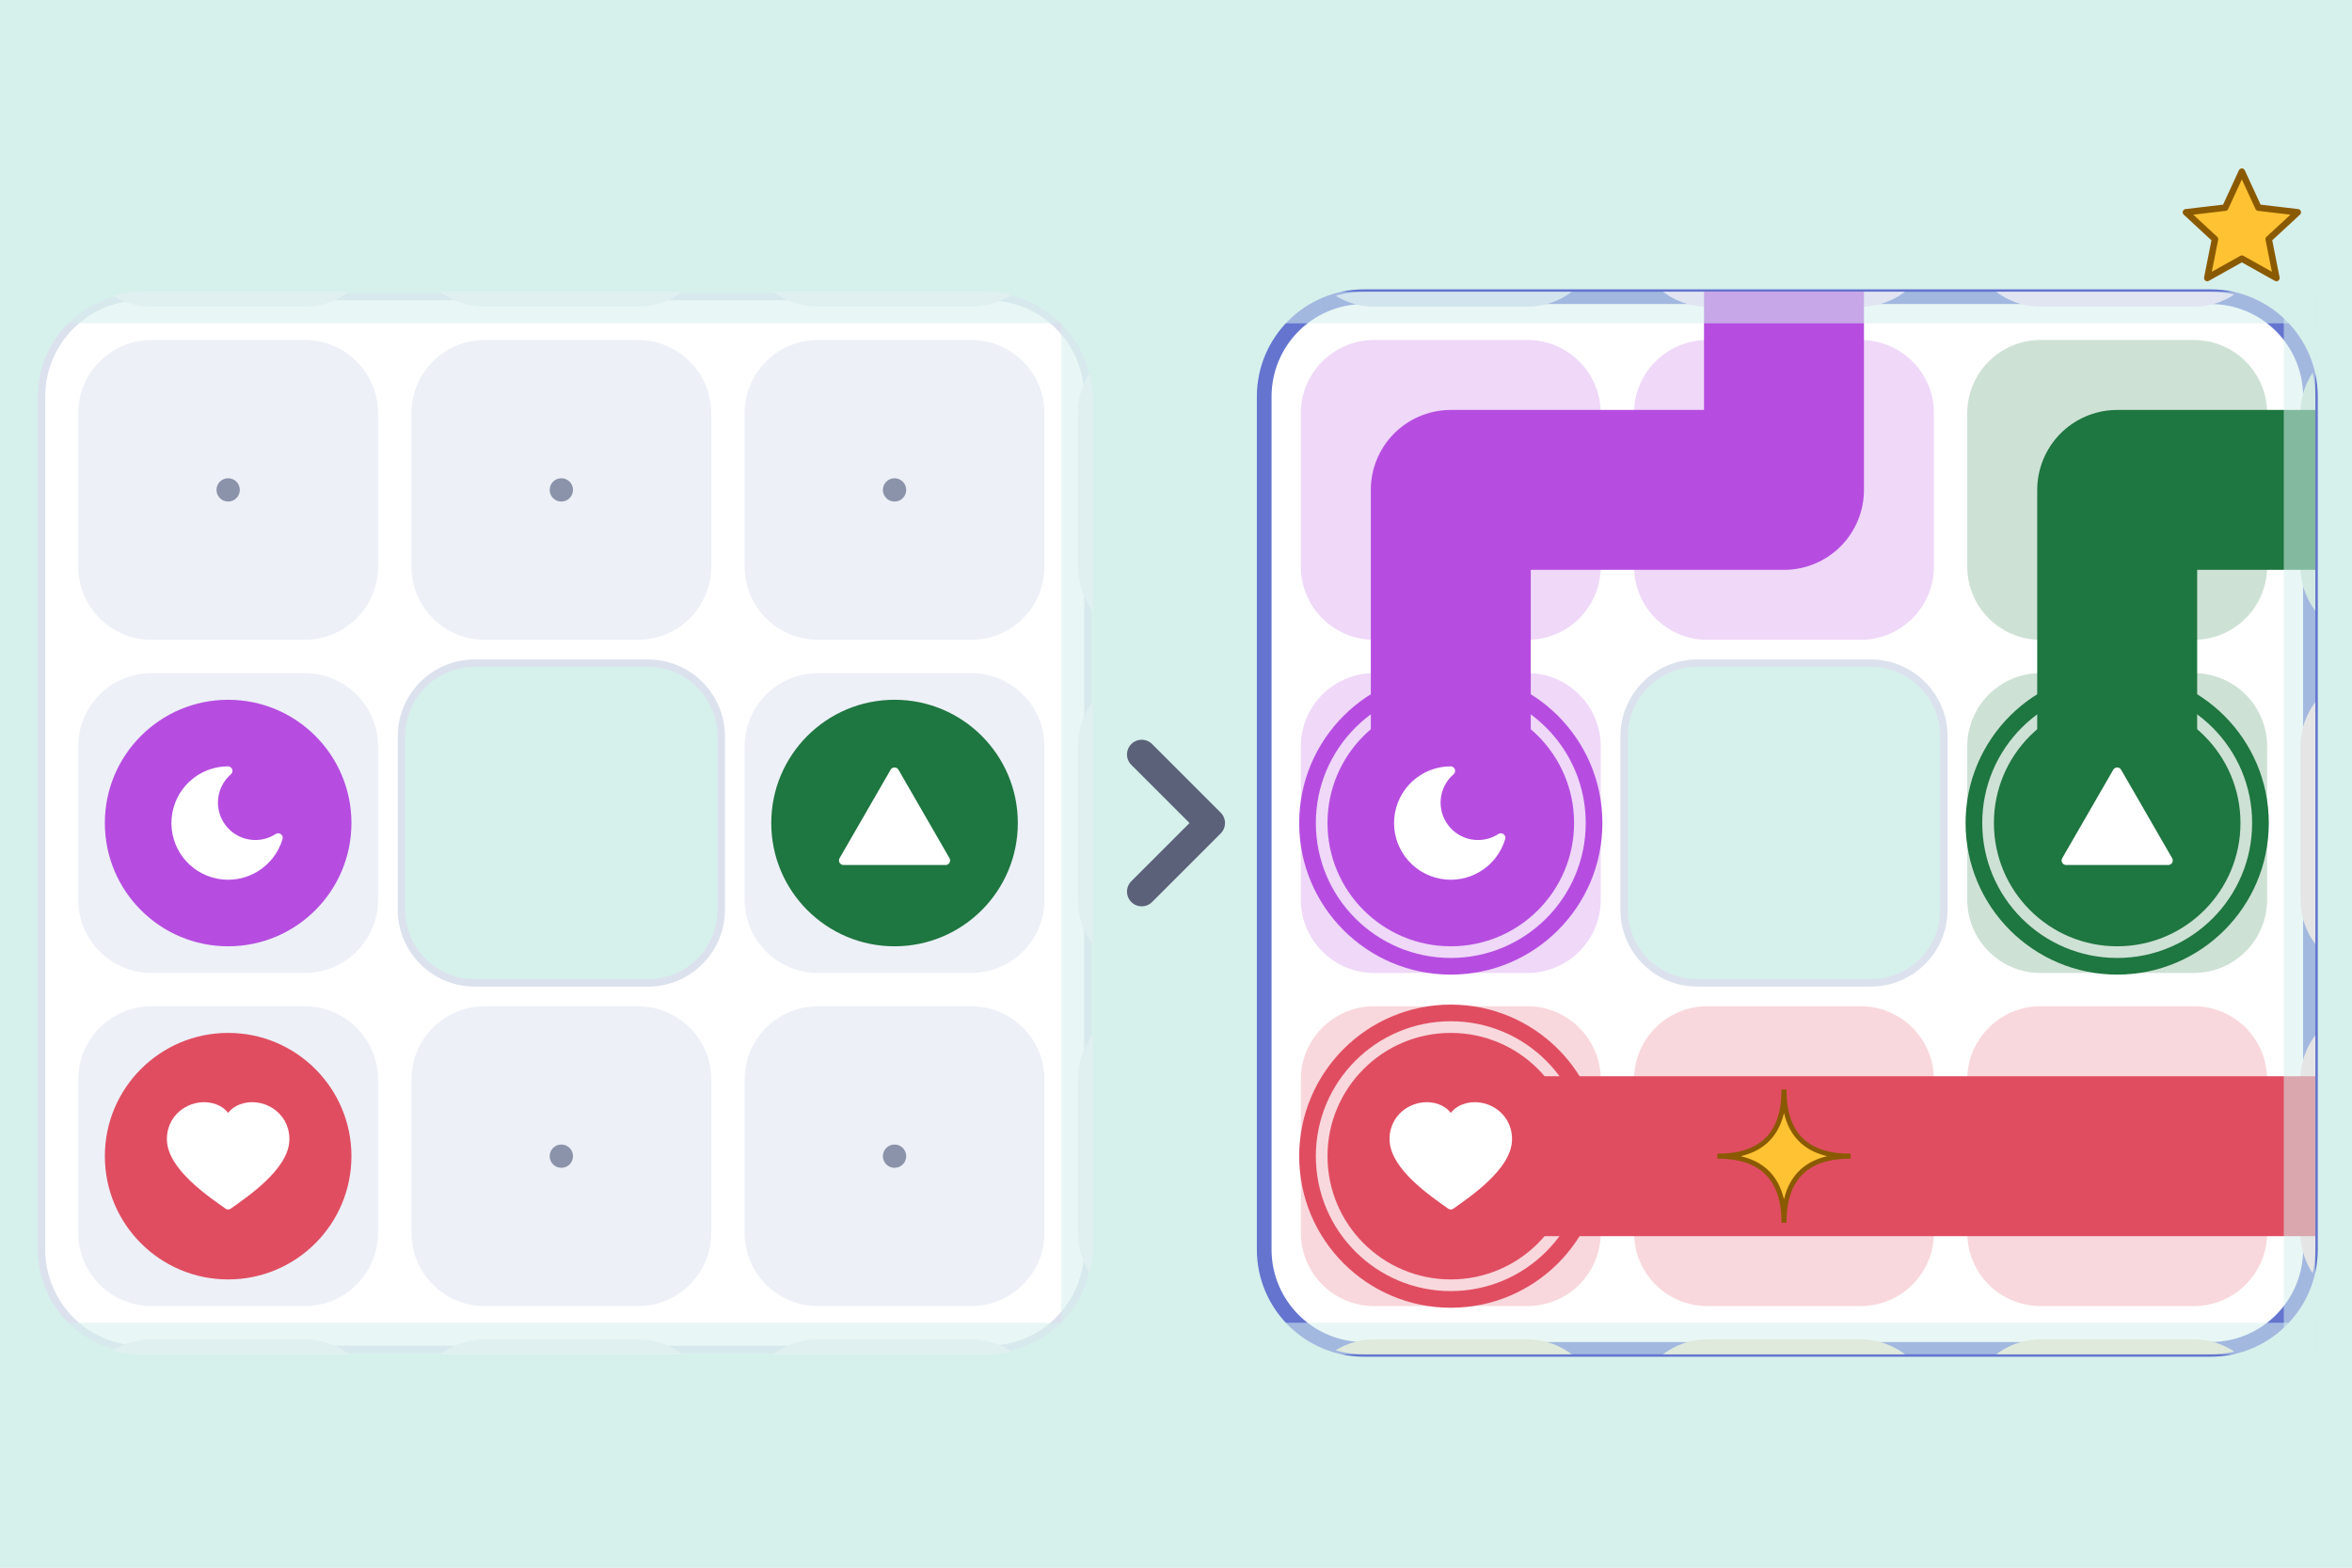
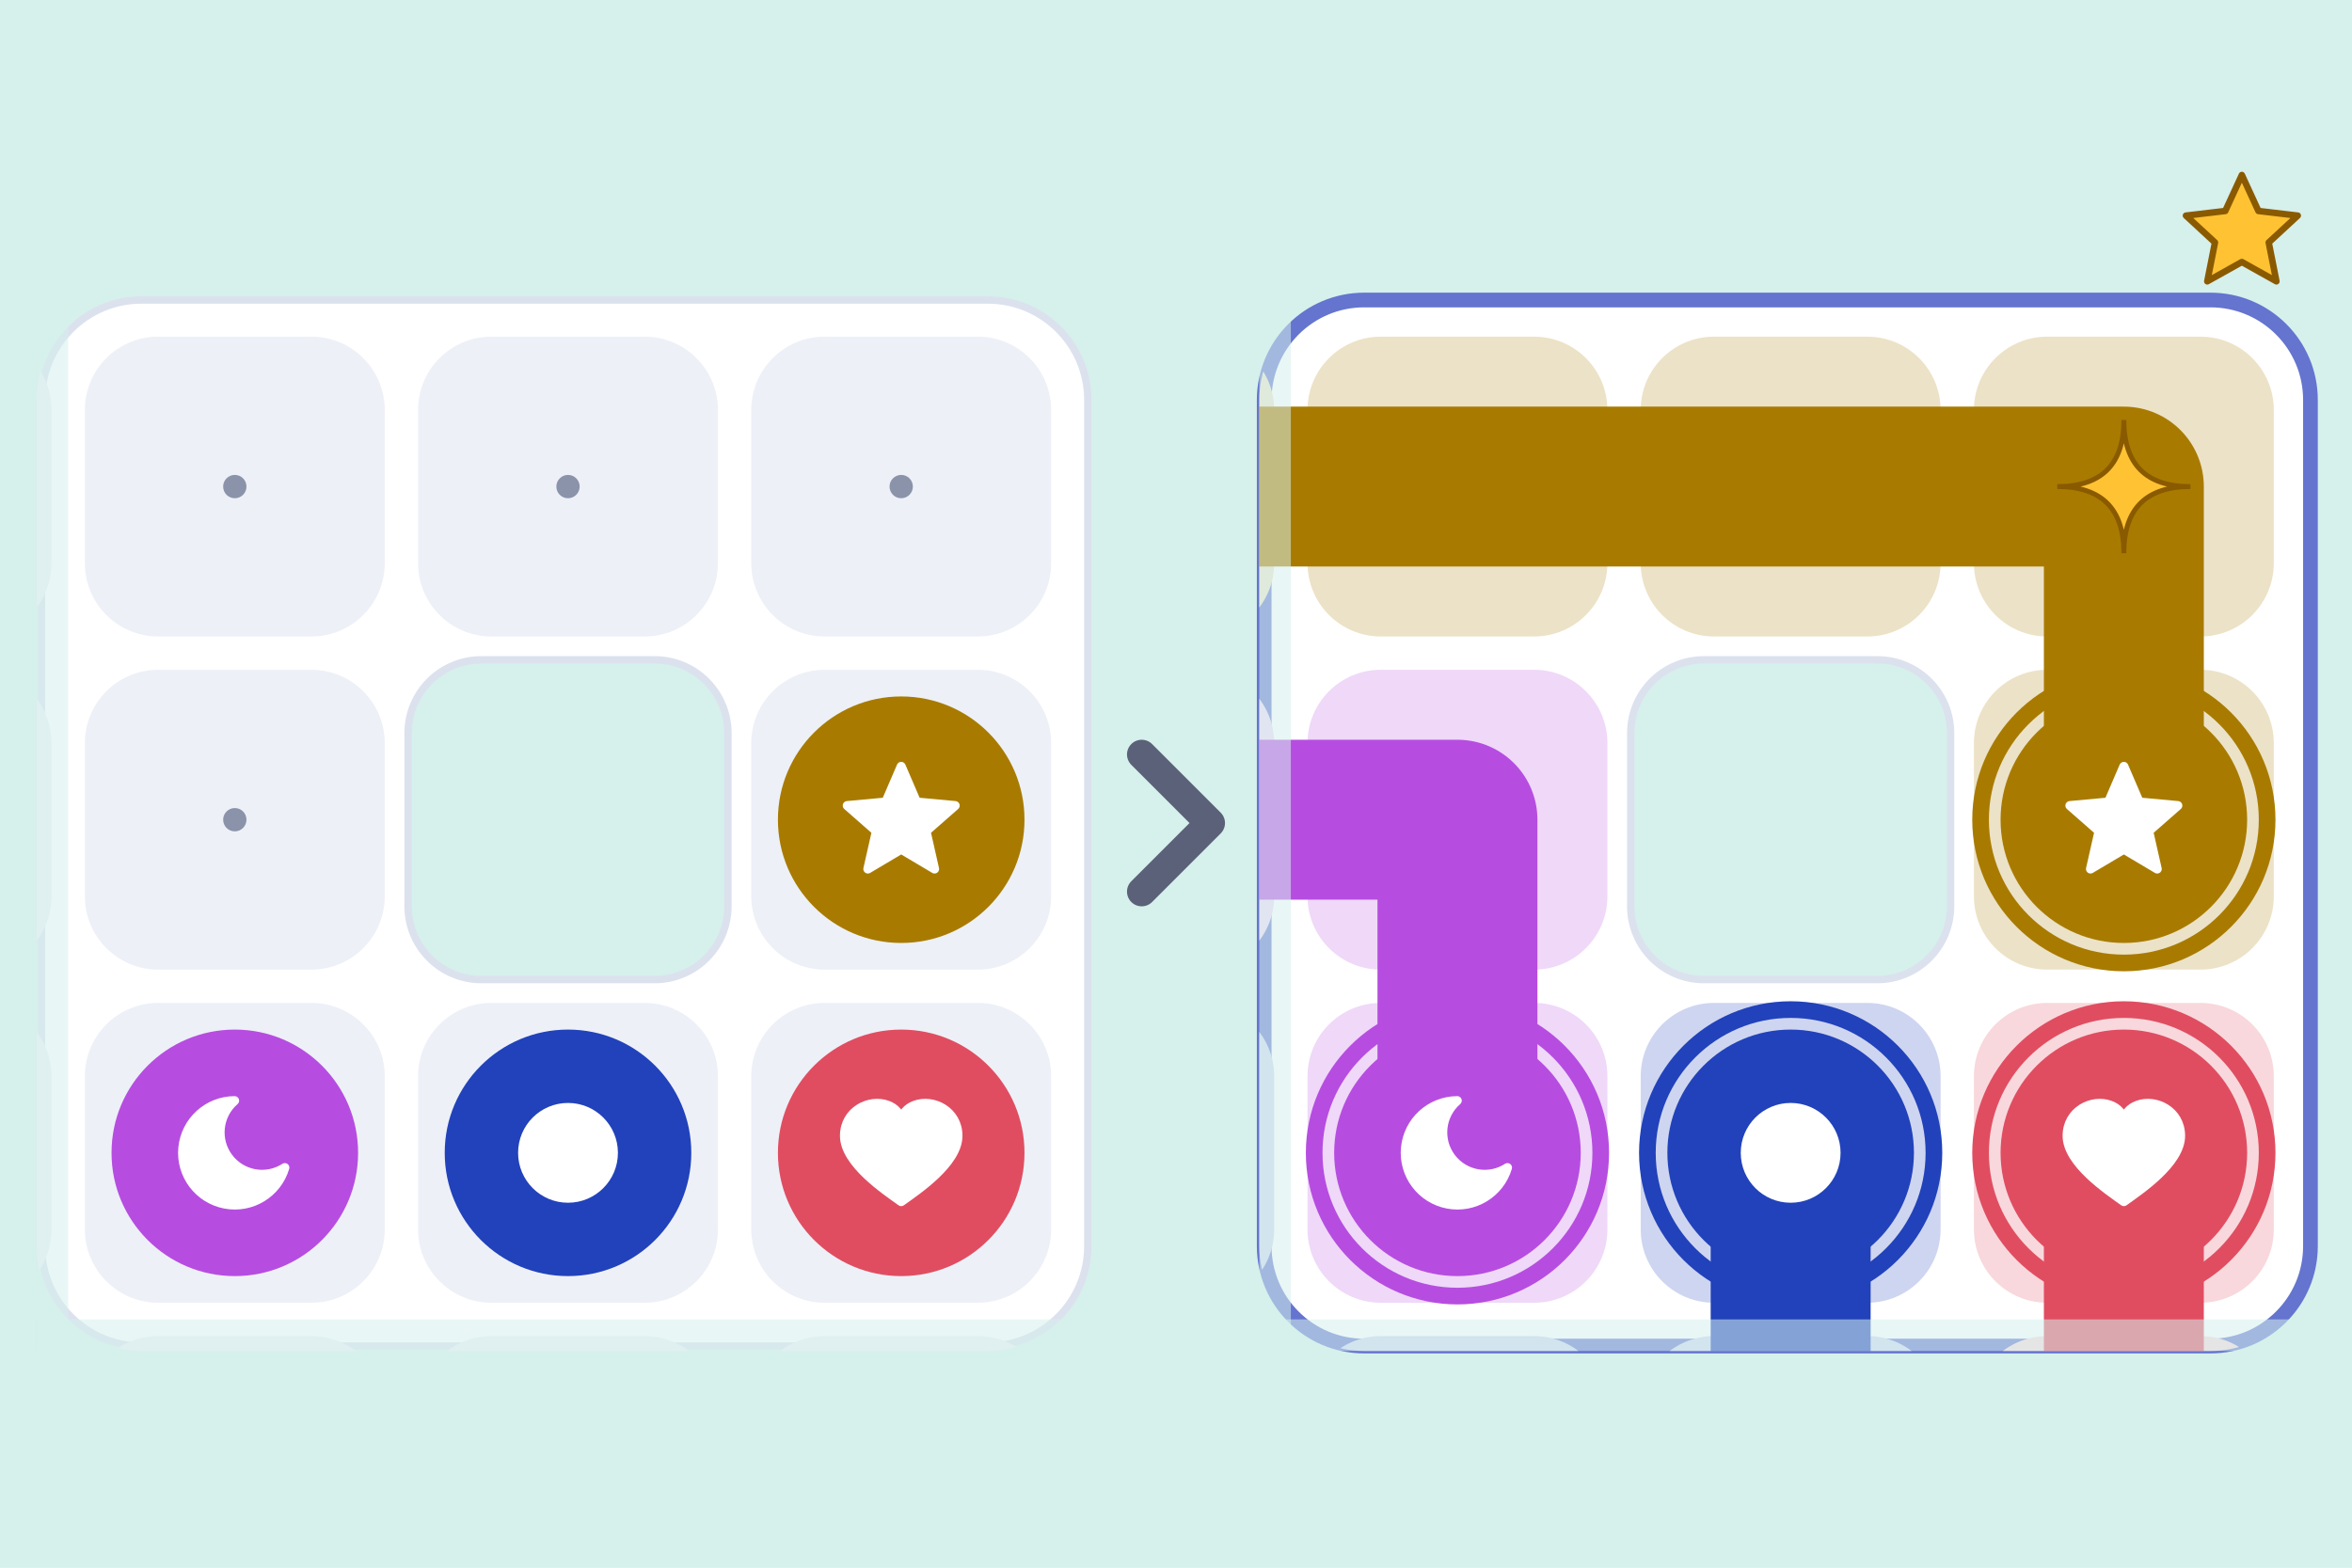
<svg xmlns="http://www.w3.org/2000/svg" width="480" height="320" viewBox="0 0 480 320">
  <rect width="480" height="320" fill="#D6F0EC" />
  <clipPath id="hlc">
-     <rect x="7.48" y="59.56" width="215.52" height="216.88" rx="21.4" />
+     <rect x="7.48" y="60.24" width="215.52" height="215.52" rx="21.4" />
  </clipPath>
-   <rect x="8.48" y="60.56" width="213.52" height="214.88" rx="20.4" fill="#FFFFFF" stroke="#DCE1EE" stroke-width="1.5" />
+   <rect x="8.48" y="61.24" width="213.52" height="213.52" rx="20.4" fill="#FFFFFF" stroke="#DCE1EE" stroke-width="1.5" />
  <g clip-path="url(#hlc)">
-     <rect x="15.96" y="1.4" width="61.2" height="61.2" rx="14.96" fill="#EDF0F7" />
-     <circle cx="46.56" cy="32" r="2.38" fill="#8B93AA" />
-     <rect x="83.96" y="1.4" width="61.2" height="61.2" rx="14.96" fill="#EDF0F7" />
-     <circle cx="114.56" cy="32" r="2.38" fill="#8B93AA" />
-     <rect x="151.96" y="1.4" width="61.2" height="61.2" rx="14.96" fill="#EDF0F7" />
-     <circle cx="182.56" cy="32" r="2.38" fill="#8B93AA" />
-     <rect x="219.96" y="1.4" width="61.2" height="61.2" rx="14.96" fill="#EDF0F7" />
-     <circle cx="250.56" cy="32" r="2.38" fill="#8B93AA" />
-     <rect x="15.96" y="69.4" width="61.2" height="61.2" rx="14.96" fill="#EDF0F7" />
-     <circle cx="46.56" cy="100" r="2.38" fill="#8B93AA" />
-     <rect x="83.96" y="69.4" width="61.2" height="61.2" rx="14.96" fill="#EDF0F7" />
-     <circle cx="114.56" cy="100" r="2.38" fill="#8B93AA" />
-     <rect x="151.96" y="69.4" width="61.2" height="61.2" rx="14.96" fill="#EDF0F7" />
-     <circle cx="182.56" cy="100" r="2.38" fill="#8B93AA" />
-     <rect x="219.96" y="69.4" width="61.2" height="61.2" rx="14.96" fill="#EDF0F7" />
-     <circle cx="250.56" cy="100" r="2.38" fill="#8B93AA" />
-     <rect x="15.96" y="137.4" width="61.2" height="61.2" rx="14.96" fill="#EDF0F7" />
-     <circle cx="46.56" cy="168" r="2.38" fill="#8B93AA" />
-     <rect x="81.92" y="135.36" width="65.28" height="65.28" rx="14.96" fill="#D6F0EC" stroke="#DCE1EE" stroke-width="1.5" />
-     <rect x="151.96" y="137.4" width="61.2" height="61.2" rx="14.96" fill="#EDF0F7" />
-     <circle cx="182.56" cy="168" r="2.38" fill="#8B93AA" />
-     <rect x="219.96" y="137.4" width="61.2" height="61.2" rx="14.96" fill="#EDF0F7" />
-     <circle cx="250.56" cy="168" r="2.38" fill="#8B93AA" />
-     <rect x="15.96" y="205.4" width="61.2" height="61.2" rx="14.96" fill="#EDF0F7" />
-     <circle cx="46.56" cy="236" r="2.38" fill="#8B93AA" />
-     <rect x="83.96" y="205.4" width="61.2" height="61.2" rx="14.96" fill="#EDF0F7" />
-     <circle cx="114.56" cy="236" r="2.38" fill="#8B93AA" />
-     <rect x="151.96" y="205.4" width="61.2" height="61.2" rx="14.96" fill="#EDF0F7" />
-     <circle cx="182.56" cy="236" r="2.38" fill="#8B93AA" />
-     <rect x="219.96" y="205.4" width="61.2" height="61.2" rx="14.96" fill="#EDF0F7" />
-     <circle cx="250.56" cy="236" r="2.38" fill="#8B93AA" />
-     <rect x="15.96" y="273.4" width="61.2" height="61.2" rx="14.96" fill="#EDF0F7" />
-     <circle cx="46.56" cy="304" r="2.38" fill="#8B93AA" />
-     <rect x="83.96" y="273.4" width="61.2" height="61.2" rx="14.96" fill="#EDF0F7" />
-     <circle cx="114.56" cy="304" r="2.38" fill="#8B93AA" />
-     <rect x="151.96" y="273.4" width="61.2" height="61.2" rx="14.96" fill="#EDF0F7" />
-     <circle cx="182.56" cy="304" r="2.38" fill="#8B93AA" />
-     <rect x="219.96" y="273.4" width="61.2" height="61.2" rx="14.96" fill="#EDF0F7" />
-     <circle cx="250.56" cy="304" r="2.38" fill="#8B93AA" />
-     <circle cx="46.56" cy="236" r="25.16" fill="#E04D61" />
-     <path d="M0 0.86 C-0.28 0.66 -1 0.18 -1 -0.30 C-1 -0.74 -0.56 -0.96 -0.24 -0.84 C-0.10 -0.79 -0.02 -0.68 0 -0.58 C0.02 -0.68 0.10 -0.79 0.24 -0.84 C0.56 -0.96 1 -0.74 1 -0.30 C1 0.18 0.28 0.66 0 0.86 Z" transform="translate(46.56 236) scale(11.574)" fill="#FFFFFF" stroke="#FFFFFF" stroke-width="0.16" stroke-linejoin="round" />
-     <circle cx="182.56" cy="168" r="25.16" fill="#1E7640" />
-     <path d="M0 -0.90 L0.90 0.66 L-0.90 0.66 Z" transform="translate(182.56 168) scale(11.574)" fill="#FFFFFF" stroke="#FFFFFF" stroke-width="0.16" stroke-linejoin="round" />
-     <circle cx="46.56" cy="168" r="25.16" fill="#B64DE0" />
-     <path d="M0.882 0.261 A0.92 0.92 0 1 1 -0.004 -0.92 A0.74 0.74 0 0 0 0.882 0.261 Z" transform="translate(46.56 168) scale(11.574)" fill="#FFFFFF" stroke="#FFFFFF" stroke-width="0.16" stroke-linejoin="round" />
+     <rect x="-50.68" y="68.72" width="61.2" height="61.2" rx="14.96" fill="#EDF0F7" />
+     <circle cx="-20.08" cy="99.32" r="2.38" fill="#8B93AA" />
+     <rect x="17.32" y="68.72" width="61.2" height="61.2" rx="14.96" fill="#EDF0F7" />
+     <circle cx="47.92" cy="99.32" r="2.38" fill="#8B93AA" />
+     <rect x="85.32" y="68.72" width="61.2" height="61.2" rx="14.96" fill="#EDF0F7" />
+     <circle cx="115.92" cy="99.32" r="2.38" fill="#8B93AA" />
+     <rect x="153.32" y="68.72" width="61.2" height="61.2" rx="14.96" fill="#EDF0F7" />
+     <circle cx="183.92" cy="99.32" r="2.38" fill="#8B93AA" />
+     <rect x="-50.68" y="136.72" width="61.2" height="61.2" rx="14.96" fill="#EDF0F7" />
+     <circle cx="-20.08" cy="167.32" r="2.38" fill="#8B93AA" />
+     <rect x="17.32" y="136.72" width="61.2" height="61.2" rx="14.96" fill="#EDF0F7" />
+     <circle cx="47.92" cy="167.32" r="2.38" fill="#8B93AA" />
+     <rect x="83.28" y="134.68" width="65.28" height="65.28" rx="14.96" fill="#D6F0EC" stroke="#DCE1EE" stroke-width="1.5" />
+     <rect x="153.32" y="136.72" width="61.2" height="61.2" rx="14.96" fill="#EDF0F7" />
+     <circle cx="183.92" cy="167.32" r="2.38" fill="#8B93AA" />
+     <rect x="-50.68" y="204.72" width="61.2" height="61.2" rx="14.96" fill="#EDF0F7" />
+     <circle cx="-20.08" cy="235.32" r="2.38" fill="#8B93AA" />
+     <rect x="17.32" y="204.72" width="61.2" height="61.2" rx="14.96" fill="#EDF0F7" />
+     <circle cx="47.92" cy="235.32" r="2.38" fill="#8B93AA" />
+     <rect x="85.32" y="204.72" width="61.2" height="61.2" rx="14.96" fill="#EDF0F7" />
+     <circle cx="115.92" cy="235.32" r="2.38" fill="#8B93AA" />
+     <rect x="153.32" y="204.72" width="61.2" height="61.2" rx="14.96" fill="#EDF0F7" />
+     <circle cx="183.92" cy="235.32" r="2.38" fill="#8B93AA" />
+     <rect x="-50.68" y="272.72" width="61.2" height="61.2" rx="14.96" fill="#EDF0F7" />
+     <circle cx="-20.08" cy="303.32" r="2.38" fill="#8B93AA" />
+     <rect x="17.32" y="272.72" width="61.2" height="61.2" rx="14.96" fill="#EDF0F7" />
+     <circle cx="47.92" cy="303.32" r="2.38" fill="#8B93AA" />
+     <rect x="85.32" y="272.72" width="61.2" height="61.2" rx="14.96" fill="#EDF0F7" />
+     <circle cx="115.92" cy="303.32" r="2.38" fill="#8B93AA" />
+     <rect x="153.32" y="272.72" width="61.2" height="61.2" rx="14.96" fill="#EDF0F7" />
+     <circle cx="183.92" cy="303.32" r="2.38" fill="#8B93AA" />
+     <circle cx="183.92" cy="235.32" r="25.16" fill="#E04D61" />
+     <path d="M0 0.86 C-0.28 0.66 -1 0.18 -1 -0.30 C-1 -0.74 -0.56 -0.96 -0.24 -0.84 C-0.10 -0.79 -0.02 -0.68 0 -0.58 C0.02 -0.68 0.10 -0.79 0.24 -0.84 C0.56 -0.96 1 -0.74 1 -0.30 C1 0.18 0.28 0.66 0 0.86 Z" transform="translate(183.92 235.32) scale(11.574)" fill="#FFFFFF" stroke="#FFFFFF" stroke-width="0.16" stroke-linejoin="round" />
+     <circle cx="115.92" cy="235.32" r="25.16" fill="#2142BA" />
+     <path d="M0 -0.80 A0.80 0.80 0 1 1 0 0.80 A0.80 0.80 0 1 1 0 -0.80 Z" transform="translate(115.92 235.32) scale(11.574)" fill="#FFFFFF" stroke="#FFFFFF" stroke-width="0.16" stroke-linejoin="round" />
+     <circle cx="183.92" cy="167.32" r="25.16" fill="#A87B00" />
+     <path d="M0 -0.94 L0.27 -0.312 L0.951 -0.249 L0.437 0.202 L0.588 0.869 L0 0.52 L-0.588 0.869 L-0.437 0.202 L-0.951 -0.249 L-0.27 -0.312 Z" transform="translate(183.92 167.32) scale(11.574)" fill="#FFFFFF" stroke="#FFFFFF" stroke-width="0.16" stroke-linejoin="round" />
+     <circle cx="47.92" cy="235.32" r="25.16" fill="#B64DE0" />
+     <path d="M0.882 0.261 A0.92 0.92 0 1 1 -0.004 -0.92 A0.74 0.74 0 0 0 0.882 0.261 Z" transform="translate(47.92 235.32) scale(11.574)" fill="#FFFFFF" stroke="#FFFFFF" stroke-width="0.16" stroke-linejoin="round" />
  </g>
-   <rect x="7.48" y="59.56" width="215.52" height="6.44" fill="#D6F0EC" opacity="0.55" />
-   <rect x="216.56" y="59.56" width="6.44" height="216.88" fill="#D6F0EC" opacity="0.55" />
-   <rect x="7.48" y="270" width="215.52" height="6.44" fill="#D6F0EC" opacity="0.55" />
+   <rect x="7.48" y="60.24" width="6.44" height="215.52" fill="#D6F0EC" opacity="0.55" />
+   <rect x="7.48" y="269.32" width="215.52" height="6.44" fill="#D6F0EC" opacity="0.55" />
  <clipPath id="hrc">
-     <rect x="257" y="59.56" width="215.52" height="216.88" rx="21.4" />
+     <rect x="257" y="60.24" width="215.52" height="215.52" rx="21.4" />
  </clipPath>
-   <rect x="258" y="60.56" width="213.52" height="214.88" rx="20.4" fill="#FFFFFF" stroke="#6474CF" stroke-width="3" />
+   <rect x="258" y="61.24" width="213.52" height="213.52" rx="20.4" fill="#FFFFFF" stroke="#6474CF" stroke-width="3" />
  <g clip-path="url(#hrc)">
-     <rect x="265.48" y="1.4" width="61.2" height="61.2" rx="14.96" fill="#CED5F0" />
-     <rect x="333.48" y="1.4" width="61.2" height="61.2" rx="14.96" fill="#EFD8F8" />
-     <rect x="401.48" y="1.4" width="61.2" height="61.2" rx="14.96" fill="#EFD8F8" />
-     <rect x="469.48" y="1.4" width="61.2" height="61.2" rx="14.96" fill="#CEE1D5" />
-     <rect x="265.48" y="69.4" width="61.2" height="61.2" rx="14.96" fill="#EFD8F8" />
-     <rect x="333.48" y="69.4" width="61.2" height="61.2" rx="14.96" fill="#EFD8F8" />
-     <rect x="401.48" y="69.4" width="61.2" height="61.2" rx="14.96" fill="#CEE1D5" />
-     <rect x="469.48" y="69.4" width="61.2" height="61.2" rx="14.96" fill="#CEE1D5" />
-     <rect x="265.48" y="137.4" width="61.2" height="61.2" rx="14.96" fill="#EFD8F8" />
-     <rect x="331.44" y="135.36" width="65.28" height="65.28" rx="14.96" fill="#D6F0EC" stroke="#DCE1EE" stroke-width="1.5" />
-     <rect x="401.48" y="137.4" width="61.2" height="61.2" rx="14.96" fill="#CEE1D5" />
-     <rect x="469.48" y="137.4" width="61.2" height="61.2" rx="14.96" fill="#F8D8DC" />
-     <rect x="265.48" y="205.4" width="61.2" height="61.2" rx="14.96" fill="#F8D8DC" />
-     <rect x="333.48" y="205.4" width="61.2" height="61.2" rx="14.96" fill="#F8D8DC" />
-     <rect x="401.48" y="205.4" width="61.2" height="61.2" rx="14.96" fill="#F8D8DC" />
-     <rect x="469.48" y="205.4" width="61.2" height="61.2" rx="14.96" fill="#F8D8DC" />
-     <rect x="265.48" y="273.4" width="61.2" height="61.2" rx="14.96" fill="#ECE2C7" />
-     <rect x="333.48" y="273.4" width="61.2" height="61.2" rx="14.96" fill="#ECE2C7" />
-     <rect x="401.48" y="273.4" width="61.2" height="61.2" rx="14.96" fill="#ECE2C7" />
-     <rect x="469.48" y="273.4" width="61.2" height="61.2" rx="14.96" fill="#ECE2C7" />
-     <polyline points="296.08,236 364.08,236 432.08,236 500.08,236 500.08,168" fill="none" stroke="#E04D61" stroke-width="32.64" stroke-linecap="round" stroke-linejoin="round" />
-     <polyline points="364.08,-36 296.08,-36 296.08,32" fill="none" stroke="#2142BA" stroke-width="32.64" stroke-linecap="round" stroke-linejoin="round" />
-     <polyline points="568.08,168 568.08,236 568.08,304 500.08,304 432.08,304 364.08,304 296.08,304" fill="none" stroke="#A87B00" stroke-width="32.64" stroke-linecap="round" stroke-linejoin="round" />
-     <polyline points="432.08,168 432.08,100 500.08,100 500.08,32" fill="none" stroke="#1E7640" stroke-width="32.64" stroke-linecap="round" stroke-linejoin="round" />
-     <polyline points="568.08,32 568.08,-36 500.08,-36 432.08,-36 432.08,32 364.08,32 364.08,100 296.08,100 296.08,168" fill="none" stroke="#B64DE0" stroke-width="32.64" stroke-linecap="round" stroke-linejoin="round" />
-     <circle cx="296.08" cy="236" r="29.24" fill="none" stroke="#E04D61" stroke-width="3.4" />
-     <circle cx="296.08" cy="236" r="25.16" fill="#E04D61" />
-     <path d="M0 0.86 C-0.28 0.66 -1 0.18 -1 -0.30 C-1 -0.74 -0.56 -0.96 -0.24 -0.84 C-0.10 -0.79 -0.02 -0.68 0 -0.58 C0.02 -0.68 0.10 -0.79 0.24 -0.84 C0.56 -0.96 1 -0.74 1 -0.30 C1 0.18 0.28 0.66 0 0.86 Z" transform="translate(296.08 236) scale(11.574)" fill="#FFFFFF" stroke="#FFFFFF" stroke-width="0.16" stroke-linejoin="round" />
-     <circle cx="432.08" cy="168" r="29.24" fill="none" stroke="#1E7640" stroke-width="3.4" />
-     <circle cx="432.08" cy="168" r="25.16" fill="#1E7640" />
-     <path d="M0 -0.90 L0.90 0.66 L-0.90 0.66 Z" transform="translate(432.08 168) scale(11.574)" fill="#FFFFFF" stroke="#FFFFFF" stroke-width="0.16" stroke-linejoin="round" />
-     <circle cx="296.08" cy="168" r="29.24" fill="none" stroke="#B64DE0" stroke-width="3.4" />
-     <circle cx="296.08" cy="168" r="25.16" fill="#B64DE0" />
-     <path d="M0.882 0.261 A0.92 0.92 0 1 1 -0.004 -0.92 A0.74 0.74 0 0 0 0.882 0.261 Z" transform="translate(296.08 168) scale(11.574)" fill="#FFFFFF" stroke="#FFFFFF" stroke-width="0.16" stroke-linejoin="round" />
+     <rect x="198.84" y="68.72" width="61.2" height="61.2" rx="14.96" fill="#ECE2C7" />
+     <rect x="266.84" y="68.72" width="61.2" height="61.2" rx="14.96" fill="#ECE2C7" />
+     <rect x="334.84" y="68.72" width="61.2" height="61.2" rx="14.96" fill="#ECE2C7" />
+     <rect x="402.84" y="68.72" width="61.2" height="61.2" rx="14.96" fill="#ECE2C7" />
+     <rect x="198.84" y="136.72" width="61.2" height="61.2" rx="14.96" fill="#EFD8F8" />
+     <rect x="266.84" y="136.72" width="61.2" height="61.2" rx="14.96" fill="#EFD8F8" />
+     <rect x="332.8" y="134.68" width="65.28" height="65.28" rx="14.96" fill="#D6F0EC" stroke="#DCE1EE" stroke-width="1.5" />
+     <rect x="402.84" y="136.72" width="61.2" height="61.2" rx="14.96" fill="#ECE2C7" />
+     <rect x="198.84" y="204.72" width="61.2" height="61.2" rx="14.96" fill="#CED5F0" />
+     <rect x="266.84" y="204.72" width="61.2" height="61.2" rx="14.96" fill="#EFD8F8" />
+     <rect x="334.84" y="204.72" width="61.2" height="61.2" rx="14.96" fill="#CED5F0" />
+     <rect x="402.84" y="204.72" width="61.2" height="61.2" rx="14.96" fill="#F8D8DC" />
+     <rect x="198.84" y="272.72" width="61.2" height="61.2" rx="14.96" fill="#CED5F0" />
+     <rect x="266.84" y="272.72" width="61.2" height="61.2" rx="14.96" fill="#CED5F0" />
+     <rect x="334.84" y="272.72" width="61.2" height="61.2" rx="14.96" fill="#CED5F0" />
+     <rect x="402.84" y="272.72" width="61.2" height="61.2" rx="14.96" fill="#F8D8DC" />
+     <polyline points="229.44,439.32 297.44,439.32 365.44,439.32 433.44,439.32 433.44,371.32 433.44,303.32 433.44,235.32" fill="none" stroke="#E04D61" stroke-width="32.64" stroke-linecap="round" stroke-linejoin="round" />
+     <polyline points="365.44,235.32 365.44,303.32 297.44,303.32 229.44,303.32 229.44,235.32" fill="none" stroke="#2142BA" stroke-width="32.64" stroke-linecap="round" stroke-linejoin="round" />
+     <polyline points="433.44,167.32 433.44,99.32 365.44,99.32 297.44,99.32 229.44,99.32 161.44,99.32 93.44,99.32 93.44,167.32" fill="none" stroke="#A87B00" stroke-width="32.64" stroke-linecap="round" stroke-linejoin="round" />
+     <polyline points="93.44,235.32 93.44,303.32 93.44,371.32 93.44,439.32 161.44,439.32" fill="none" stroke="#1E7640" stroke-width="32.64" stroke-linecap="round" stroke-linejoin="round" />
+     <polyline points="297.44,235.32 297.44,167.32 229.44,167.32 161.44,167.32 161.44,235.32 161.44,303.32 161.44,371.32 229.44,371.32 297.44,371.32 365.44,371.32" fill="none" stroke="#B64DE0" stroke-width="32.64" stroke-linecap="round" stroke-linejoin="round" />
+     <circle cx="433.44" cy="235.32" r="29.24" fill="none" stroke="#E04D61" stroke-width="3.4" />
+     <circle cx="433.44" cy="235.32" r="25.16" fill="#E04D61" />
+     <path d="M0 0.86 C-0.28 0.66 -1 0.18 -1 -0.30 C-1 -0.74 -0.56 -0.96 -0.24 -0.84 C-0.10 -0.79 -0.02 -0.68 0 -0.58 C0.02 -0.68 0.10 -0.79 0.24 -0.84 C0.56 -0.96 1 -0.74 1 -0.30 C1 0.18 0.28 0.66 0 0.86 Z" transform="translate(433.44 235.32) scale(11.574)" fill="#FFFFFF" stroke="#FFFFFF" stroke-width="0.16" stroke-linejoin="round" />
+     <circle cx="365.44" cy="235.32" r="29.24" fill="none" stroke="#2142BA" stroke-width="3.4" />
+     <circle cx="365.44" cy="235.32" r="25.16" fill="#2142BA" />
+     <path d="M0 -0.80 A0.80 0.80 0 1 1 0 0.80 A0.80 0.80 0 1 1 0 -0.80 Z" transform="translate(365.44 235.32) scale(11.574)" fill="#FFFFFF" stroke="#FFFFFF" stroke-width="0.16" stroke-linejoin="round" />
+     <circle cx="433.44" cy="167.32" r="29.24" fill="none" stroke="#A87B00" stroke-width="3.4" />
+     <circle cx="433.44" cy="167.32" r="25.16" fill="#A87B00" />
+     <path d="M0 -0.94 L0.27 -0.312 L0.951 -0.249 L0.437 0.202 L0.588 0.869 L0 0.52 L-0.588 0.869 L-0.437 0.202 L-0.951 -0.249 L-0.27 -0.312 Z" transform="translate(433.44 167.32) scale(11.574)" fill="#FFFFFF" stroke="#FFFFFF" stroke-width="0.16" stroke-linejoin="round" />
+     <circle cx="297.44" cy="235.32" r="29.24" fill="none" stroke="#B64DE0" stroke-width="3.4" />
+     <circle cx="297.44" cy="235.32" r="25.16" fill="#B64DE0" />
+     <path d="M0.882 0.261 A0.92 0.92 0 1 1 -0.004 -0.92 A0.74 0.74 0 0 0 0.882 0.261 Z" transform="translate(297.44 235.32) scale(11.574)" fill="#FFFFFF" stroke="#FFFFFF" stroke-width="0.16" stroke-linejoin="round" />
  </g>
-   <rect x="257" y="59.56" width="215.52" height="6.44" fill="#D6F0EC" opacity="0.55" />
-   <rect x="466.08" y="59.56" width="6.44" height="216.88" fill="#D6F0EC" opacity="0.55" />
-   <rect x="257" y="270" width="215.52" height="6.44" fill="#D6F0EC" opacity="0.55" />
+   <rect x="257" y="60.24" width="6.44" height="215.52" fill="#D6F0EC" opacity="0.55" />
+   <rect x="257" y="269.32" width="215.52" height="6.44" fill="#D6F0EC" opacity="0.55" />
  <path d="M233 154 L247 168 L233 182" fill="none" stroke="#5B6178" stroke-width="6" stroke-linecap="round" stroke-linejoin="round" />
-   <path d="M0 -0.96 L0.282 -0.348 L0.951 -0.269 L0.457 0.188 L0.588 0.849 L0 0.52 L-0.588 0.849 L-0.457 0.188 L-0.951 -0.269 L-0.282 -0.348 Z" transform="translate(457.52 46.56) scale(12)" fill="#FFC233" stroke="#8A5A00" stroke-width="0.11" stroke-linejoin="round" />
-   <path d="M364.08 222.4 Q364.08 236 377.68 236 Q364.08 236 364.08 249.6 Q364.08 236 350.48 236 Q364.08 236 364.08 222.4 Z" fill="#FFC233" stroke="#8A5A00" stroke-width="1" />
+   <path d="M0 -0.96 L0.282 -0.348 L0.951 -0.269 L0.457 0.188 L0.588 0.849 L0 0.52 L-0.588 0.849 L-0.457 0.188 L-0.951 -0.269 L-0.282 -0.348 Z" transform="translate(457.52 47.24) scale(12)" fill="#FFC233" stroke="#8A5A00" stroke-width="0.11" stroke-linejoin="round" />
+   <path d="M433.44 85.72 Q433.44 99.32 447.04 99.32 Q433.44 99.32 433.44 112.92 Q433.44 99.32 419.84 99.32 Q433.44 99.32 433.44 85.72 Z" fill="#FFC233" stroke="#8A5A00" stroke-width="1" />
</svg>
